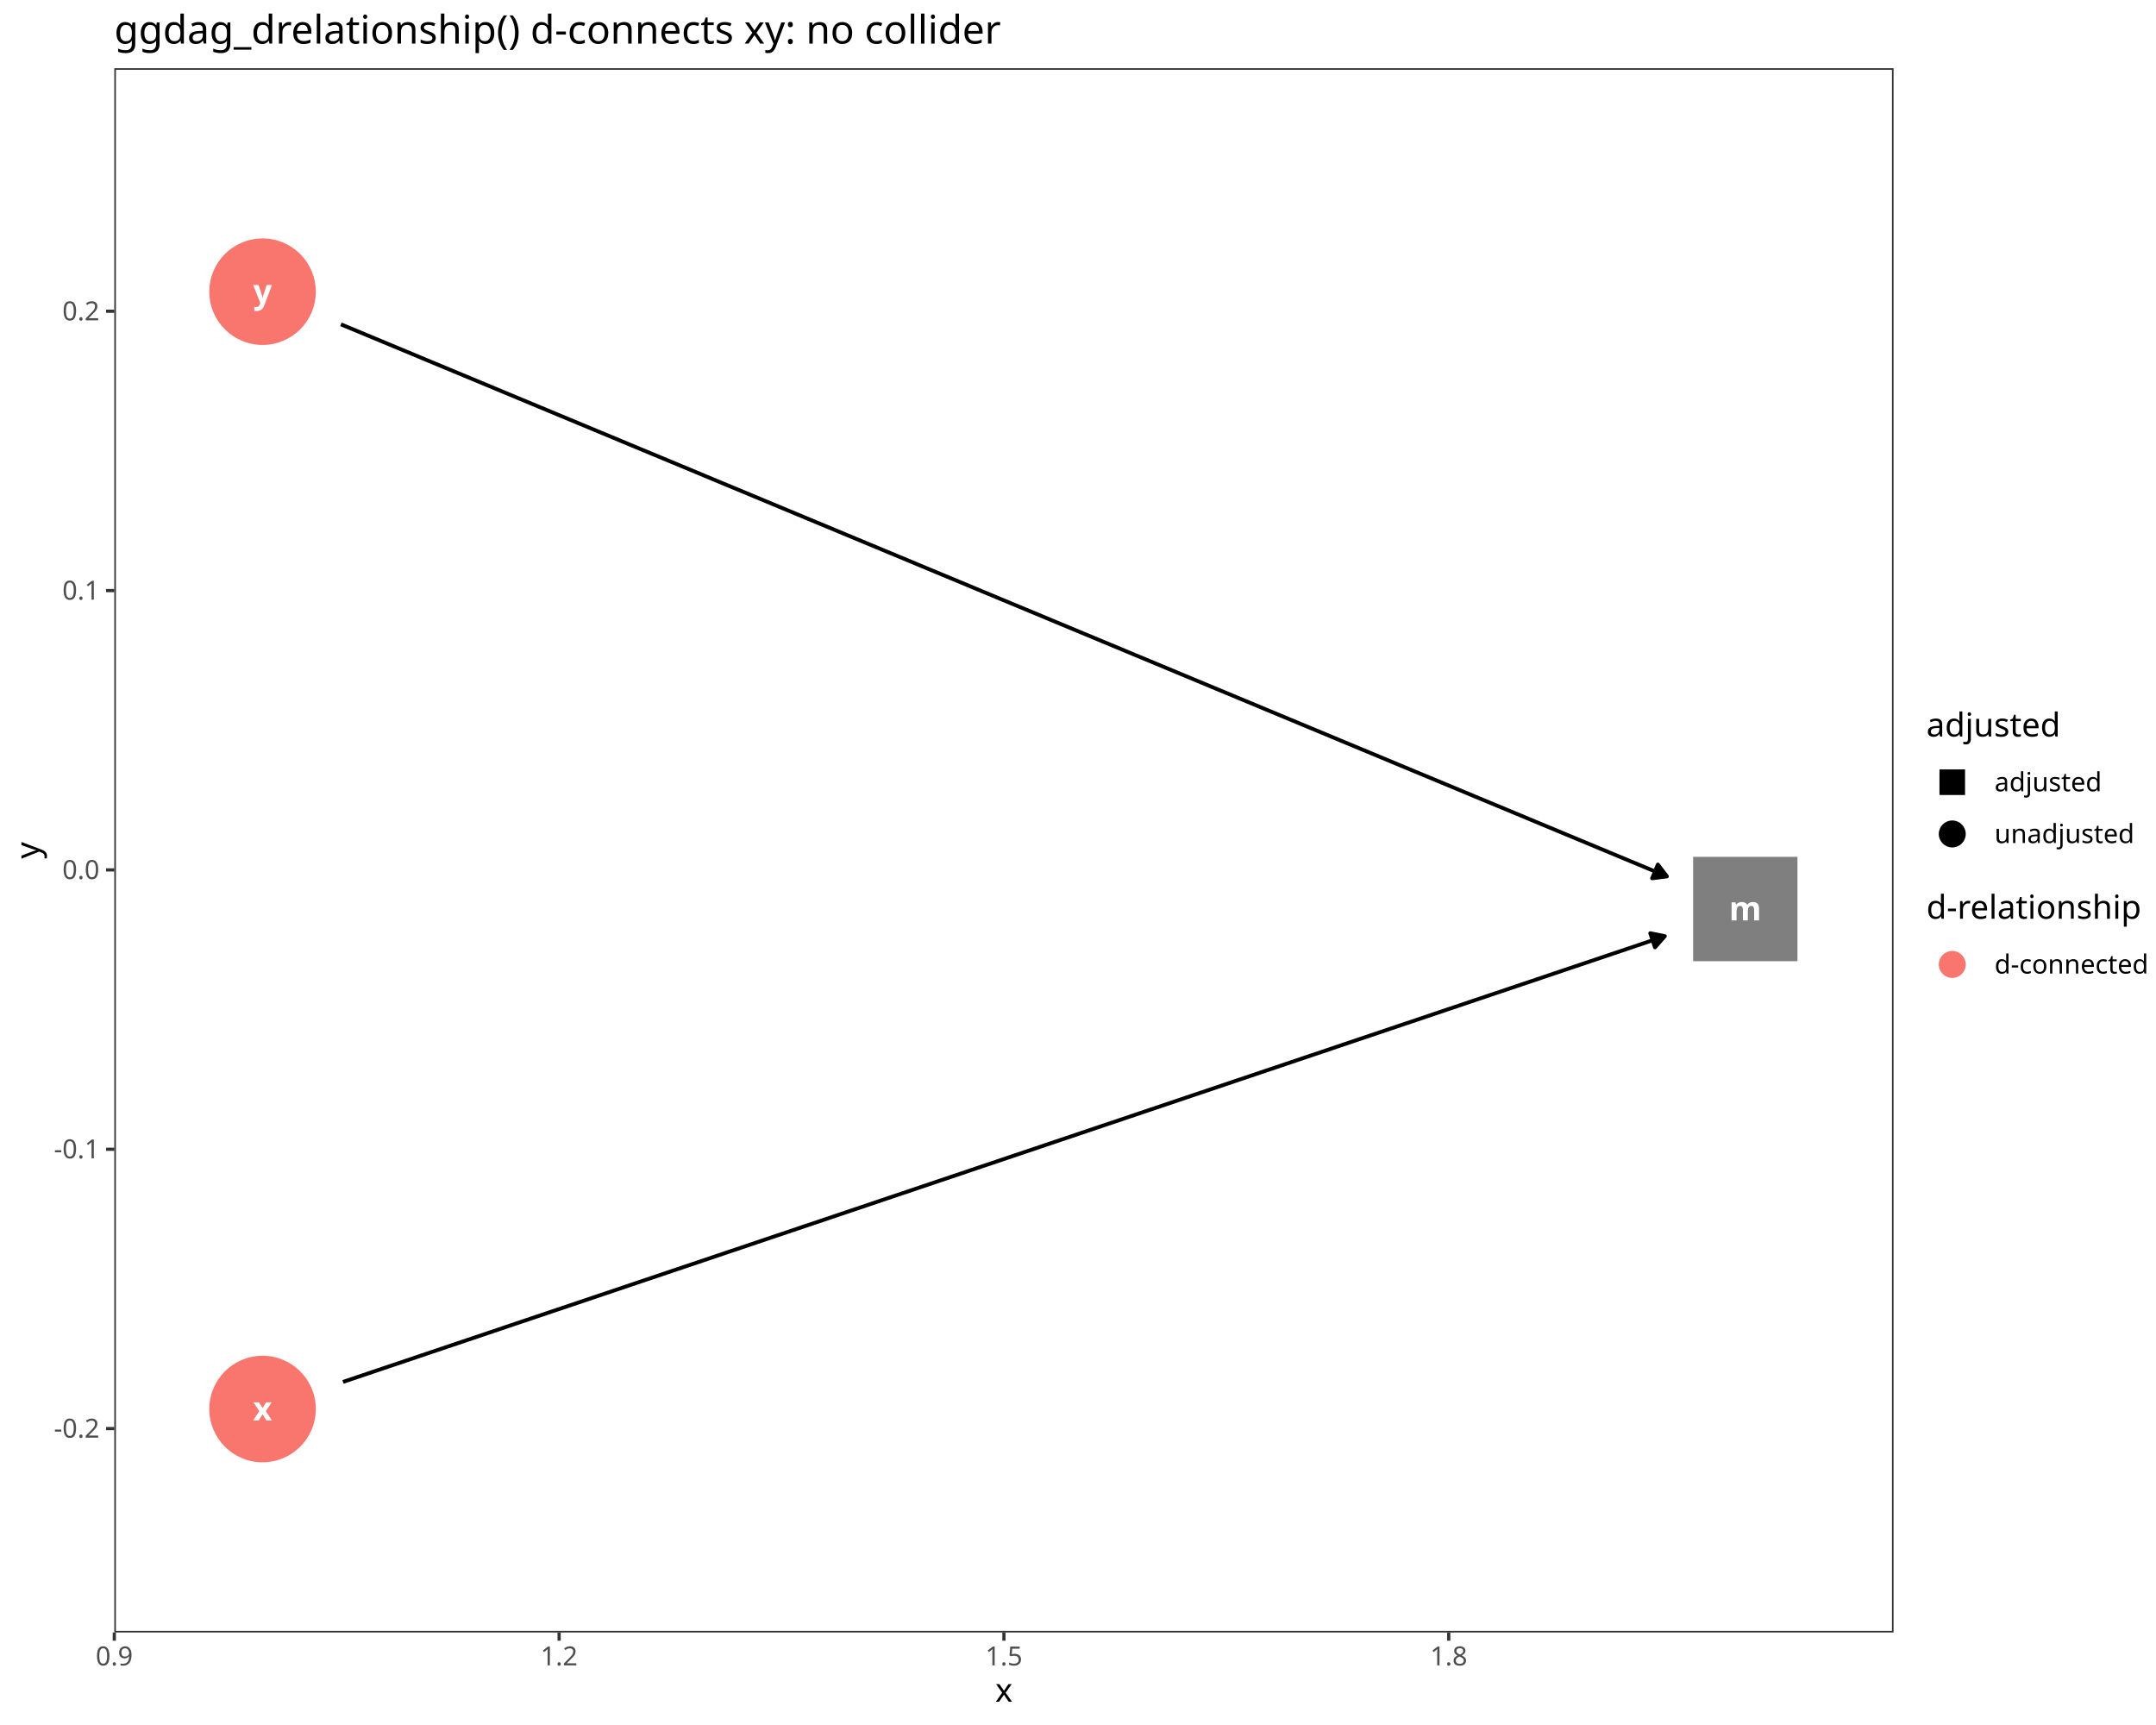
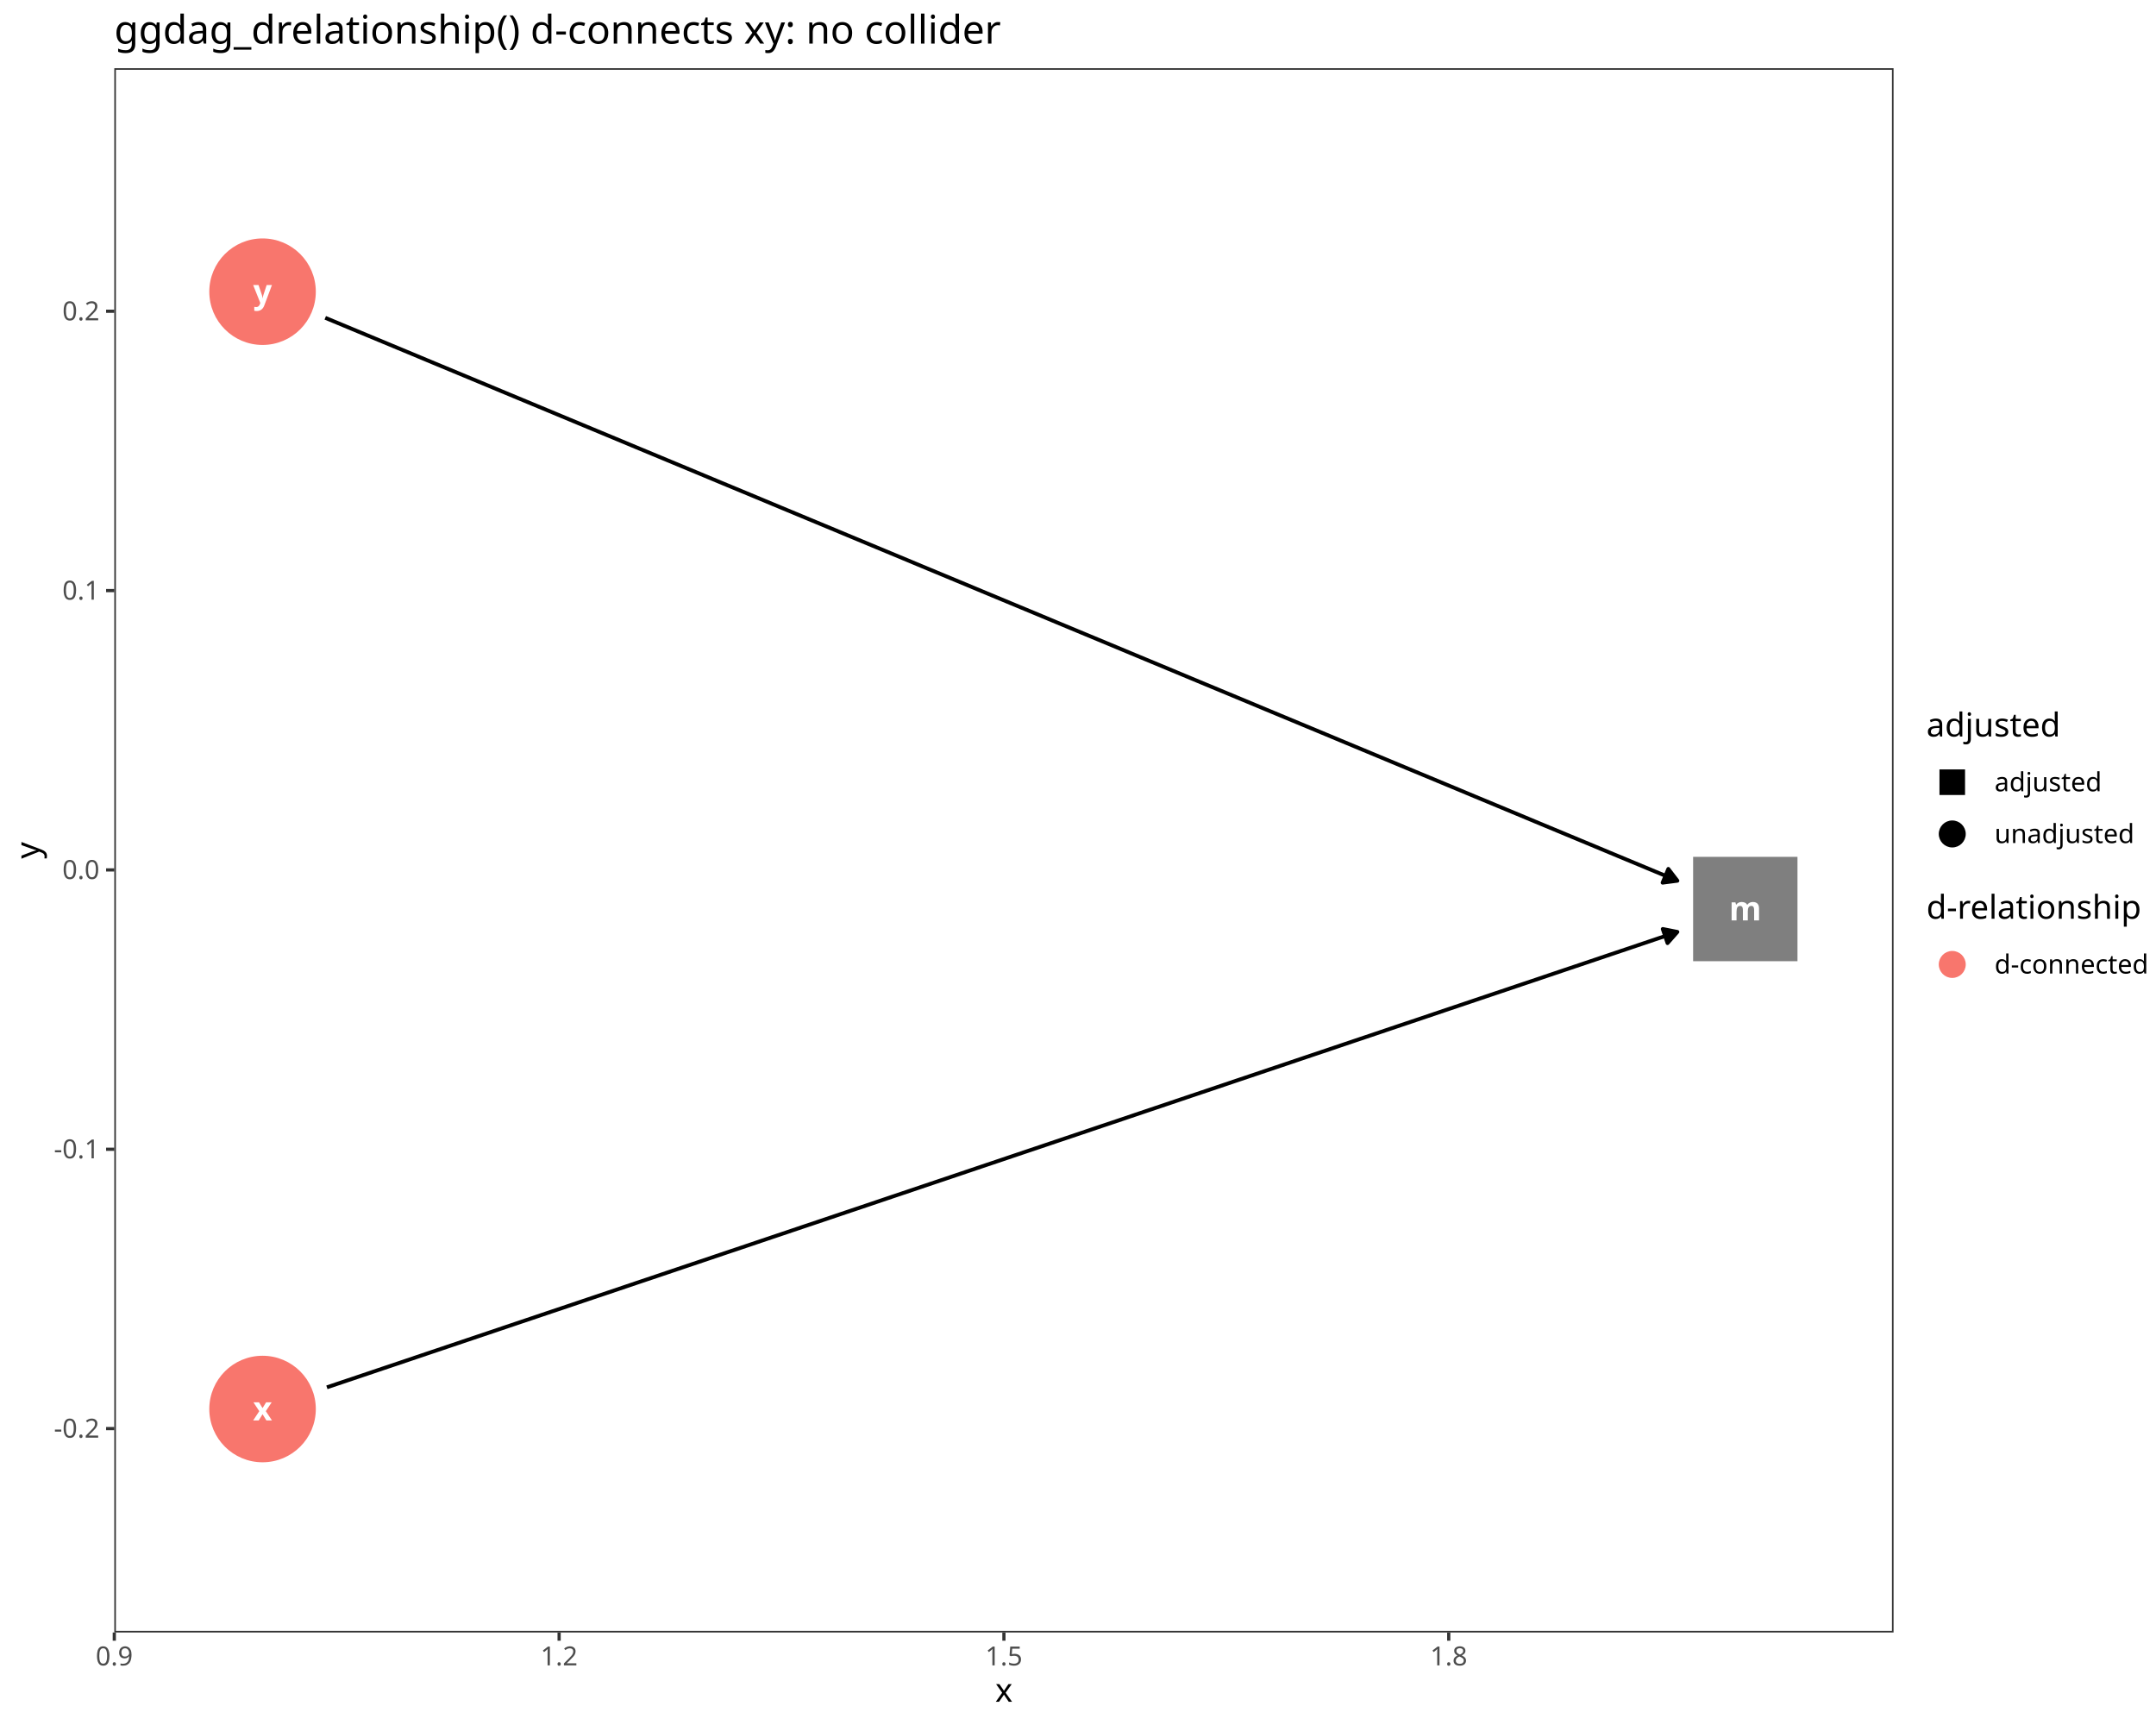
<svg xmlns="http://www.w3.org/2000/svg" class="svglite" data-engine-version="2.0" width="720.00pt" height="576.00pt" viewBox="0 0 720.00 576.00">
  <defs>
    <style type="text/css">
    .svglite line, .svglite polyline, .svglite polygon, .svglite path, .svglite rect, .svglite circle {
      fill: none;
      stroke: #000000;
      stroke-linecap: round;
      stroke-linejoin: round;
      stroke-miterlimit: 10.00;
    }
  </style>
  </defs>
  <rect width="100%" height="100%" style="stroke: none; fill: #FFFFFF;" />
  <defs>
    <clipPath id="cpMC4wMHw3MjAuMDB8MC4wMHw1NzYuMDA=">
      <rect x="0.00" y="0.00" width="720.00" height="576.00" />
    </clipPath>
  </defs>
  <g clip-path="url(#cpMC4wMHw3MjAuMDB8MC4wMHw1NzYuMDA=)">
    <rect x="0.00" y="0.00" width="720.00" height="576.00" style="stroke-width: 1.07; stroke: #FFFFFF; fill: #FFFFFF;" />
  </g>
  <defs>
    <clipPath id="cpMzguMTd8NjMyLjM2fDIyLjc4fDU0NS4xMQ==">
      <rect x="38.17" y="22.78" width="594.19" height="522.33" />
    </clipPath>
  </defs>
  <g clip-path="url(#cpMzguMTd8NjMyLjM2fDIyLjc4fDU0NS4xMQ==)">
    <rect x="38.17" y="22.78" width="594.19" height="522.33" style="stroke-width: 1.07; stroke: none; fill: #FFFFFF;" />
    <polygon points="565.42,320.96 600.27,320.96 600.27,286.11 565.42,286.11 " style="stroke-width: 0.71; stroke: none; fill: #7F7F7F;" />
    <circle cx="87.68" cy="470.49" r="17.43" style="stroke-width: 0.71; stroke: #F8766D; fill: #F8766D;" />
    <circle cx="87.68" cy="97.40" r="17.43" style="stroke-width: 0.71; stroke: #F8766D; fill: #F8766D;" />
-     <polyline points="114.55,461.44 117.69,460.38 122.70,458.69 127.70,457.00 132.70,455.32 137.70,453.63 142.70,451.94 147.70,450.26 152.71,448.57 157.71,446.88 162.71,445.20 167.71,443.51 172.71,441.82 177.71,440.14 182.71,438.45 187.72,436.77 192.72,435.08 197.72,433.39 202.72,431.71 207.72,430.02 212.72,428.33 217.73,426.65 222.73,424.96 227.73,423.27 232.73,421.59 237.73,419.90 242.73,418.21 247.74,416.53 252.74,414.84 257.74,413.15 262.74,411.47 267.74,409.78 272.74,408.10 277.75,406.41 282.75,404.72 287.75,403.04 292.75,401.35 297.75,399.66 302.75,397.98 307.75,396.29 312.76,394.60 317.76,392.92 322.76,391.23 327.76,389.54 332.76,387.86 337.76,386.17 342.77,384.48 347.77,382.80 352.77,381.11 357.77,379.43 362.77,377.74 367.77,376.05 372.78,374.37 377.78,372.68 382.78,370.99 387.78,369.31 392.78,367.62 397.78,365.93 402.78,364.25 407.79,362.56 412.79,360.87 417.79,359.19 422.79,357.50 427.79,355.82 432.79,354.13 437.80,352.44 442.80,350.76 447.80,349.07 452.80,347.38 457.80,345.70 462.80,344.01 467.81,342.32 472.81,340.64 477.81,338.95 482.81,337.26 487.81,335.58 492.81,333.89 497.82,332.20 502.82,330.52 507.82,328.83 512.82,327.15 517.82,325.46 522.82,323.77 527.82,322.09 532.83,320.40 537.83,318.71 542.83,317.03 547.83,315.34 552.83,313.65 555.98,312.59 " style="stroke-width: 1.28; stroke-linecap: butt;" />
-     <polygon points="552.69,316.33 555.98,312.59 551.10,311.61 " style="stroke-width: 1.28; stroke-linecap: butt; fill: #000000;" />
-     <polyline points="113.85,108.30 117.69,109.89 122.70,111.98 127.70,114.06 132.70,116.14 137.70,118.22 142.70,120.31 147.70,122.39 152.71,124.47 157.71,126.55 162.71,128.63 167.71,130.72 172.71,132.80 177.71,134.88 182.71,136.96 187.72,139.05 192.72,141.13 197.72,143.21 202.72,145.29 207.72,147.37 212.72,149.46 217.73,151.54 222.73,153.62 227.73,155.70 232.73,157.78 237.73,159.87 242.73,161.95 247.74,164.03 252.74,166.11 257.74,168.20 262.74,170.28 267.74,172.36 272.74,174.44 277.75,176.52 282.75,178.61 287.75,180.69 292.75,182.77 297.75,184.85 302.75,186.93 307.75,189.02 312.76,191.10 317.76,193.18 322.76,195.26 327.76,197.35 332.76,199.43 337.76,201.51 342.77,203.59 347.77,205.67 352.77,207.76 357.77,209.84 362.77,211.92 367.77,214.00 372.78,216.08 377.78,218.17 382.78,220.25 387.78,222.33 392.78,224.41 397.78,226.50 402.78,228.58 407.79,230.66 412.79,232.74 417.79,234.82 422.79,236.91 427.79,238.99 432.79,241.07 437.80,243.15 442.80,245.23 447.80,247.32 452.80,249.40 457.80,251.48 462.80,253.56 467.81,255.65 472.81,257.73 477.81,259.81 482.81,261.89 487.81,263.97 492.81,266.06 497.82,268.14 502.82,270.22 507.82,272.30 512.82,274.39 517.82,276.47 522.82,278.55 527.82,280.63 532.83,282.71 537.83,284.80 542.83,286.88 547.83,288.96 552.83,291.04 556.67,292.64 " style="stroke-width: 1.28; stroke-linecap: butt;" />
-     <polygon points="551.73,293.28 556.67,292.64 553.65,288.68 " style="stroke-width: 1.28; stroke-linecap: butt; fill: #000000;" />
+     <polyline points="109.17,463.25 112.69,462.06 117.69,460.38 122.70,458.69 127.70,457.00 132.70,455.32 137.70,453.63 142.70,451.94 147.70,450.26 152.71,448.57 157.71,446.88 162.71,445.20 167.71,443.51 172.71,441.82 177.71,440.14 182.71,438.45 187.72,436.77 192.72,435.08 197.72,433.39 202.72,431.71 207.72,430.02 212.72,428.33 217.73,426.65 222.73,424.96 227.73,423.27 232.73,421.59 237.73,419.90 242.73,418.21 247.74,416.53 252.74,414.84 257.74,413.15 262.74,411.47 267.74,409.78 272.74,408.10 277.75,406.41 282.75,404.72 287.75,403.04 292.75,401.35 297.75,399.66 302.75,397.98 307.75,396.29 312.76,394.60 317.76,392.92 322.76,391.23 327.76,389.54 332.76,387.86 337.76,386.17 342.77,384.48 347.77,382.80 352.77,381.11 357.77,379.43 362.77,377.74 367.77,376.05 372.78,374.37 377.78,372.68 382.78,370.99 387.78,369.31 392.78,367.62 397.78,365.93 402.78,364.25 407.79,362.56 412.79,360.87 417.79,359.19 422.79,357.50 427.79,355.82 432.79,354.13 437.80,352.44 442.80,350.76 447.80,349.07 452.80,347.38 457.80,345.70 462.80,344.01 467.81,342.32 472.81,340.64 477.81,338.95 482.81,337.26 487.81,335.58 492.81,333.89 497.82,332.20 502.82,330.52 507.82,328.83 512.82,327.15 517.82,325.46 522.82,323.77 527.82,322.09 532.83,320.40 537.83,318.71 542.83,317.03 547.83,315.34 552.83,313.65 557.83,311.97 560.17,311.18 " style="stroke-width: 1.28; stroke-linecap: butt;" />
+     <polygon points="556.87,314.92 560.17,311.18 555.28,310.20 " style="stroke-width: 1.28; stroke-linecap: butt; fill: #000000;" />
+     <polyline points="108.62,106.12 112.69,107.81 117.69,109.89 122.70,111.98 127.70,114.06 132.70,116.14 137.70,118.22 142.70,120.31 147.70,122.39 152.71,124.47 157.71,126.55 162.71,128.63 167.71,130.72 172.71,132.80 177.71,134.88 182.71,136.96 187.72,139.05 192.72,141.13 197.72,143.21 202.72,145.29 207.72,147.37 212.72,149.46 217.73,151.54 222.73,153.62 227.73,155.70 232.73,157.78 237.73,159.87 242.73,161.95 247.74,164.03 252.74,166.11 257.74,168.20 262.74,170.28 267.74,172.36 272.74,174.44 277.75,176.52 282.75,178.61 287.75,180.69 292.75,182.77 297.75,184.85 302.75,186.93 307.75,189.02 312.76,191.10 317.76,193.18 322.76,195.26 327.76,197.35 332.76,199.43 337.76,201.51 342.77,203.59 347.77,205.67 352.77,207.76 357.77,209.84 362.77,211.92 367.77,214.00 372.78,216.08 377.78,218.17 382.78,220.25 387.78,222.33 392.78,224.41 397.78,226.50 402.78,228.58 407.79,230.66 412.79,232.74 417.79,234.82 422.79,236.91 427.79,238.99 432.79,241.07 437.80,243.15 442.80,245.23 447.80,247.32 452.80,249.40 457.80,251.48 462.80,253.56 467.81,255.65 472.81,257.73 477.81,259.81 482.81,261.89 487.81,263.97 492.81,266.06 497.82,268.14 502.82,270.22 507.82,272.30 512.82,274.39 517.82,276.47 522.82,278.55 527.82,280.63 532.83,282.71 537.83,284.80 542.83,286.88 547.83,288.96 552.83,291.04 557.83,293.12 560.17,294.09 " style="stroke-width: 1.28; stroke-linecap: butt;" />
+     <polygon points="555.23,294.74 560.17,294.09 557.14,290.14 " style="stroke-width: 1.28; stroke-linecap: butt; fill: #000000;" />
    <text x="582.84" y="307.33" text-anchor="middle" style="font-size: 11.04px; font-weight: bold; fill: #FFFFFF; font-family: sans;" textLength="9.20px" lengthAdjust="spacingAndGlyphs">m</text>
    <text x="87.68" y="474.29" text-anchor="middle" style="font-size: 11.04px; font-weight: bold; fill: #FFFFFF; font-family: sans;" textLength="5.52px" lengthAdjust="spacingAndGlyphs">x</text>
    <text x="87.68" y="101.20" text-anchor="middle" style="font-size: 11.04px; font-weight: bold; fill: #FFFFFF; font-family: sans;" textLength="5.52px" lengthAdjust="spacingAndGlyphs">y</text>
    <rect x="38.17" y="22.78" width="594.19" height="522.33" style="stroke-width: 1.07; stroke: #333333;" />
  </g>
  <g clip-path="url(#cpMC4wMHw3MjAuMDB8MC4wMHw1NzYuMDA=)">
    <text x="33.24" y="480.05" text-anchor="end" style="font-size: 8.80px; fill: #4D4D4D; font-family: sans;" textLength="15.16px" lengthAdjust="spacingAndGlyphs">-0.2</text>
    <text x="33.24" y="386.78" text-anchor="end" style="font-size: 8.80px; fill: #4D4D4D; font-family: sans;" textLength="15.16px" lengthAdjust="spacingAndGlyphs">-0.1</text>
    <text x="33.24" y="293.51" text-anchor="end" style="font-size: 8.80px; fill: #4D4D4D; font-family: sans;" textLength="12.23px" lengthAdjust="spacingAndGlyphs">0.0</text>
    <text x="33.24" y="200.23" text-anchor="end" style="font-size: 8.80px; fill: #4D4D4D; font-family: sans;" textLength="12.23px" lengthAdjust="spacingAndGlyphs">0.1</text>
    <text x="33.24" y="106.96" text-anchor="end" style="font-size: 8.80px; fill: #4D4D4D; font-family: sans;" textLength="12.23px" lengthAdjust="spacingAndGlyphs">0.2</text>
    <polyline points="35.43,477.02 38.17,477.02 " style="stroke-width: 1.07; stroke: #333333; stroke-linecap: butt;" />
    <polyline points="35.43,383.75 38.17,383.75 " style="stroke-width: 1.07; stroke: #333333; stroke-linecap: butt;" />
    <polyline points="35.43,290.48 38.17,290.48 " style="stroke-width: 1.07; stroke: #333333; stroke-linecap: butt;" />
    <polyline points="35.43,197.20 38.17,197.20 " style="stroke-width: 1.07; stroke: #333333; stroke-linecap: butt;" />
    <polyline points="35.43,103.93 38.17,103.93 " style="stroke-width: 1.07; stroke: #333333; stroke-linecap: butt;" />
    <polyline points="38.17,547.85 38.17,545.11 " style="stroke-width: 1.07; stroke: #333333; stroke-linecap: butt;" />
    <polyline points="186.72,547.85 186.72,545.11 " style="stroke-width: 1.07; stroke: #333333; stroke-linecap: butt;" />
    <polyline points="335.26,547.85 335.26,545.11 " style="stroke-width: 1.07; stroke: #333333; stroke-linecap: butt;" />
    <polyline points="483.81,547.85 483.81,545.11 " style="stroke-width: 1.07; stroke: #333333; stroke-linecap: butt;" />
    <text x="38.17" y="556.10" text-anchor="middle" style="font-size: 8.80px; fill: #4D4D4D; font-family: sans;" textLength="12.23px" lengthAdjust="spacingAndGlyphs">0.9</text>
    <text x="186.72" y="556.10" text-anchor="middle" style="font-size: 8.80px; fill: #4D4D4D; font-family: sans;" textLength="12.23px" lengthAdjust="spacingAndGlyphs">1.2</text>
    <text x="335.26" y="556.10" text-anchor="middle" style="font-size: 8.80px; fill: #4D4D4D; font-family: sans;" textLength="12.23px" lengthAdjust="spacingAndGlyphs">1.5</text>
    <text x="483.81" y="556.10" text-anchor="middle" style="font-size: 8.80px; fill: #4D4D4D; font-family: sans;" textLength="12.23px" lengthAdjust="spacingAndGlyphs">1.8</text>
    <text x="335.26" y="568.24" text-anchor="middle" style="font-size: 11.00px; font-family: sans;" textLength="5.50px" lengthAdjust="spacingAndGlyphs">x</text>
    <text transform="translate(13.05,283.95) rotate(-90)" text-anchor="middle" style="font-size: 11.00px; font-family: sans;" textLength="5.50px" lengthAdjust="spacingAndGlyphs">y</text>
    <rect x="643.32" y="237.22" width="65.82" height="49.89" style="stroke-width: 1.07; stroke: none; fill: #FFFFFF;" />
    <text x="643.32" y="245.93" style="font-size: 11.00px; font-family: sans;" textLength="41.59px" lengthAdjust="spacingAndGlyphs">adjusted</text>
    <rect x="643.32" y="252.55" width="17.28" height="17.28" style="stroke-width: 1.07; stroke: none; fill: #FFFFFF;" />
    <polygon points="647.69,265.46 656.23,265.46 656.23,256.92 647.69,256.92 " style="stroke-width: 0.47; stroke: none; fill: #000000;" />
    <rect x="643.32" y="269.83" width="17.28" height="17.28" style="stroke-width: 1.07; stroke: none; fill: #FFFFFF;" />
    <circle cx="651.96" cy="278.47" r="4.27" style="stroke-width: 0.47; fill: #000000;" />
    <text x="666.08" y="264.22" style="font-size: 8.80px; font-family: sans;" textLength="33.27px" lengthAdjust="spacingAndGlyphs">adjusted</text>
    <text x="666.08" y="281.50" style="font-size: 8.80px; font-family: sans;" textLength="43.06px" lengthAdjust="spacingAndGlyphs">unadjusted</text>
    <rect x="643.32" y="298.07" width="71.20" height="32.61" style="stroke-width: 1.07; stroke: none; fill: #FFFFFF;" />
    <text x="643.32" y="306.78" style="font-size: 11.00px; font-family: sans;" textLength="66.04px" lengthAdjust="spacingAndGlyphs">d-relationship</text>
    <rect x="643.32" y="313.40" width="17.28" height="17.28" style="stroke-width: 1.07; stroke: none; fill: #FFFFFF;" />
    <circle cx="651.96" cy="322.04" r="4.27" style="stroke-width: 0.47; stroke: #F8766D; fill: #F8766D;" />
    <text x="666.08" y="325.07" style="font-size: 8.80px; font-family: sans;" textLength="48.44px" lengthAdjust="spacingAndGlyphs">d-connected</text>
    <text x="38.17" y="14.56" style="font-size: 13.20px; font-family: sans;" textLength="280.33px" lengthAdjust="spacingAndGlyphs">ggdag_drelationship() d-connects xy: no collider</text>
  </g>
</svg>
